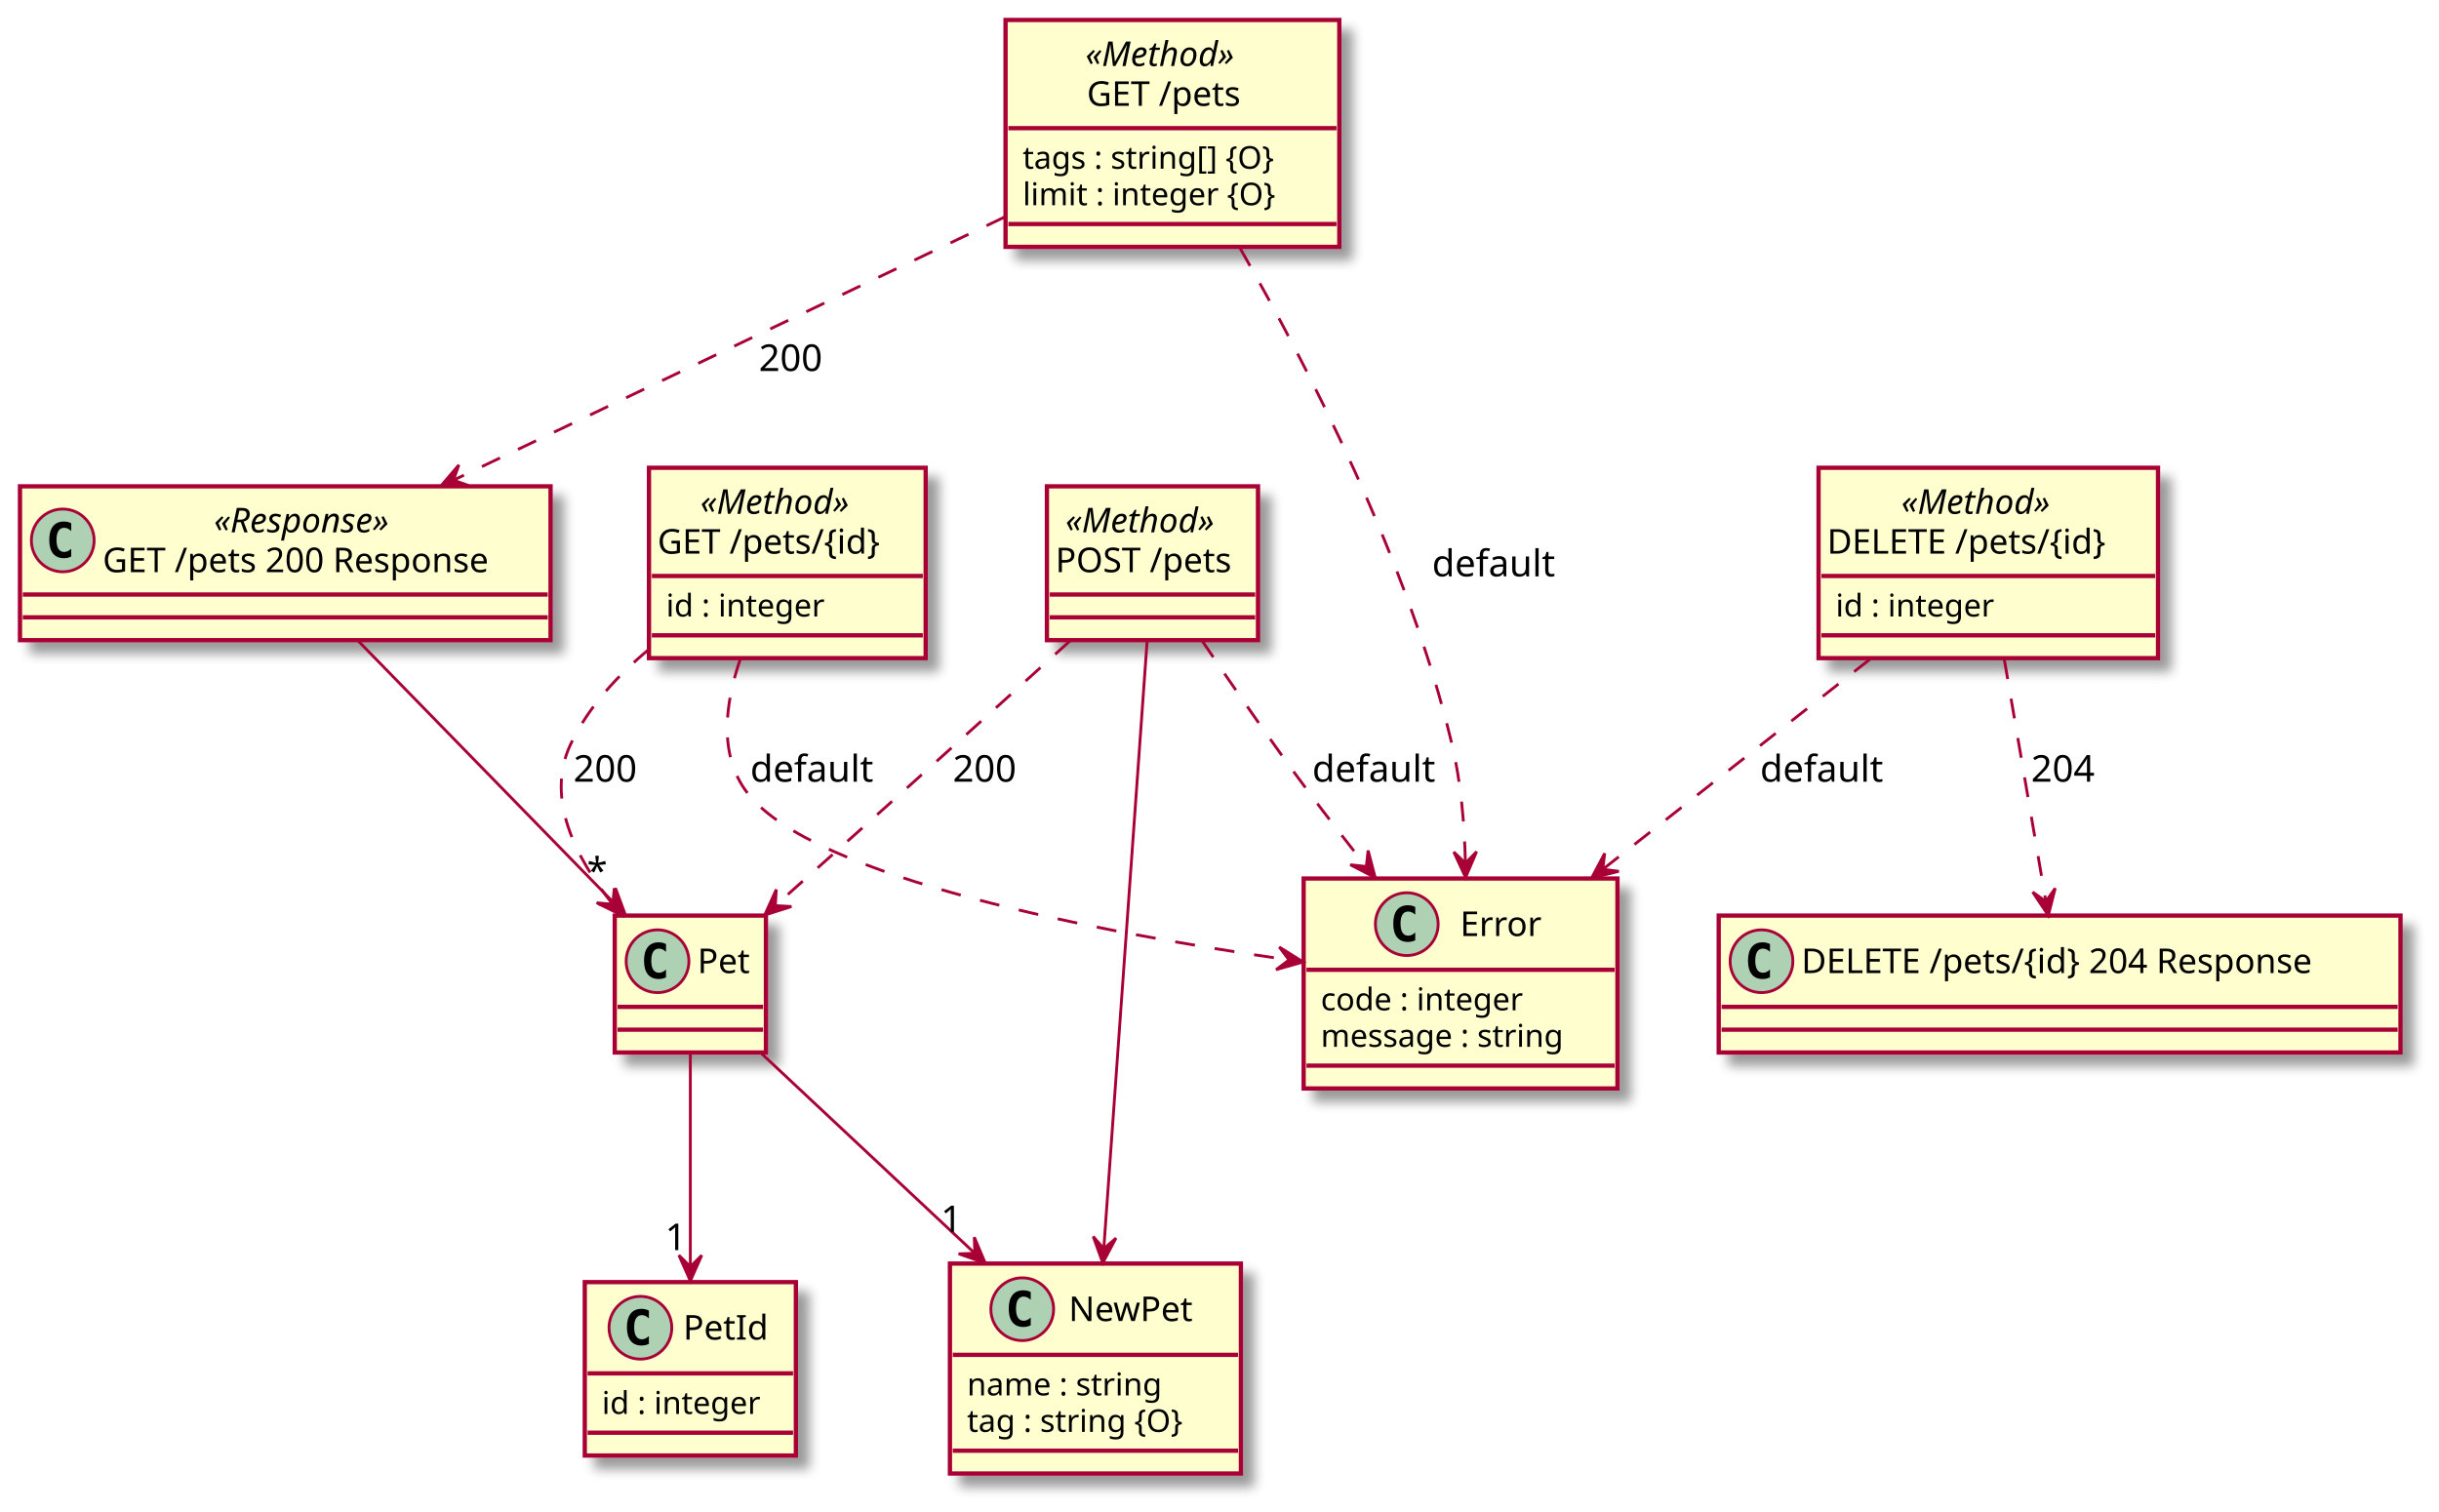
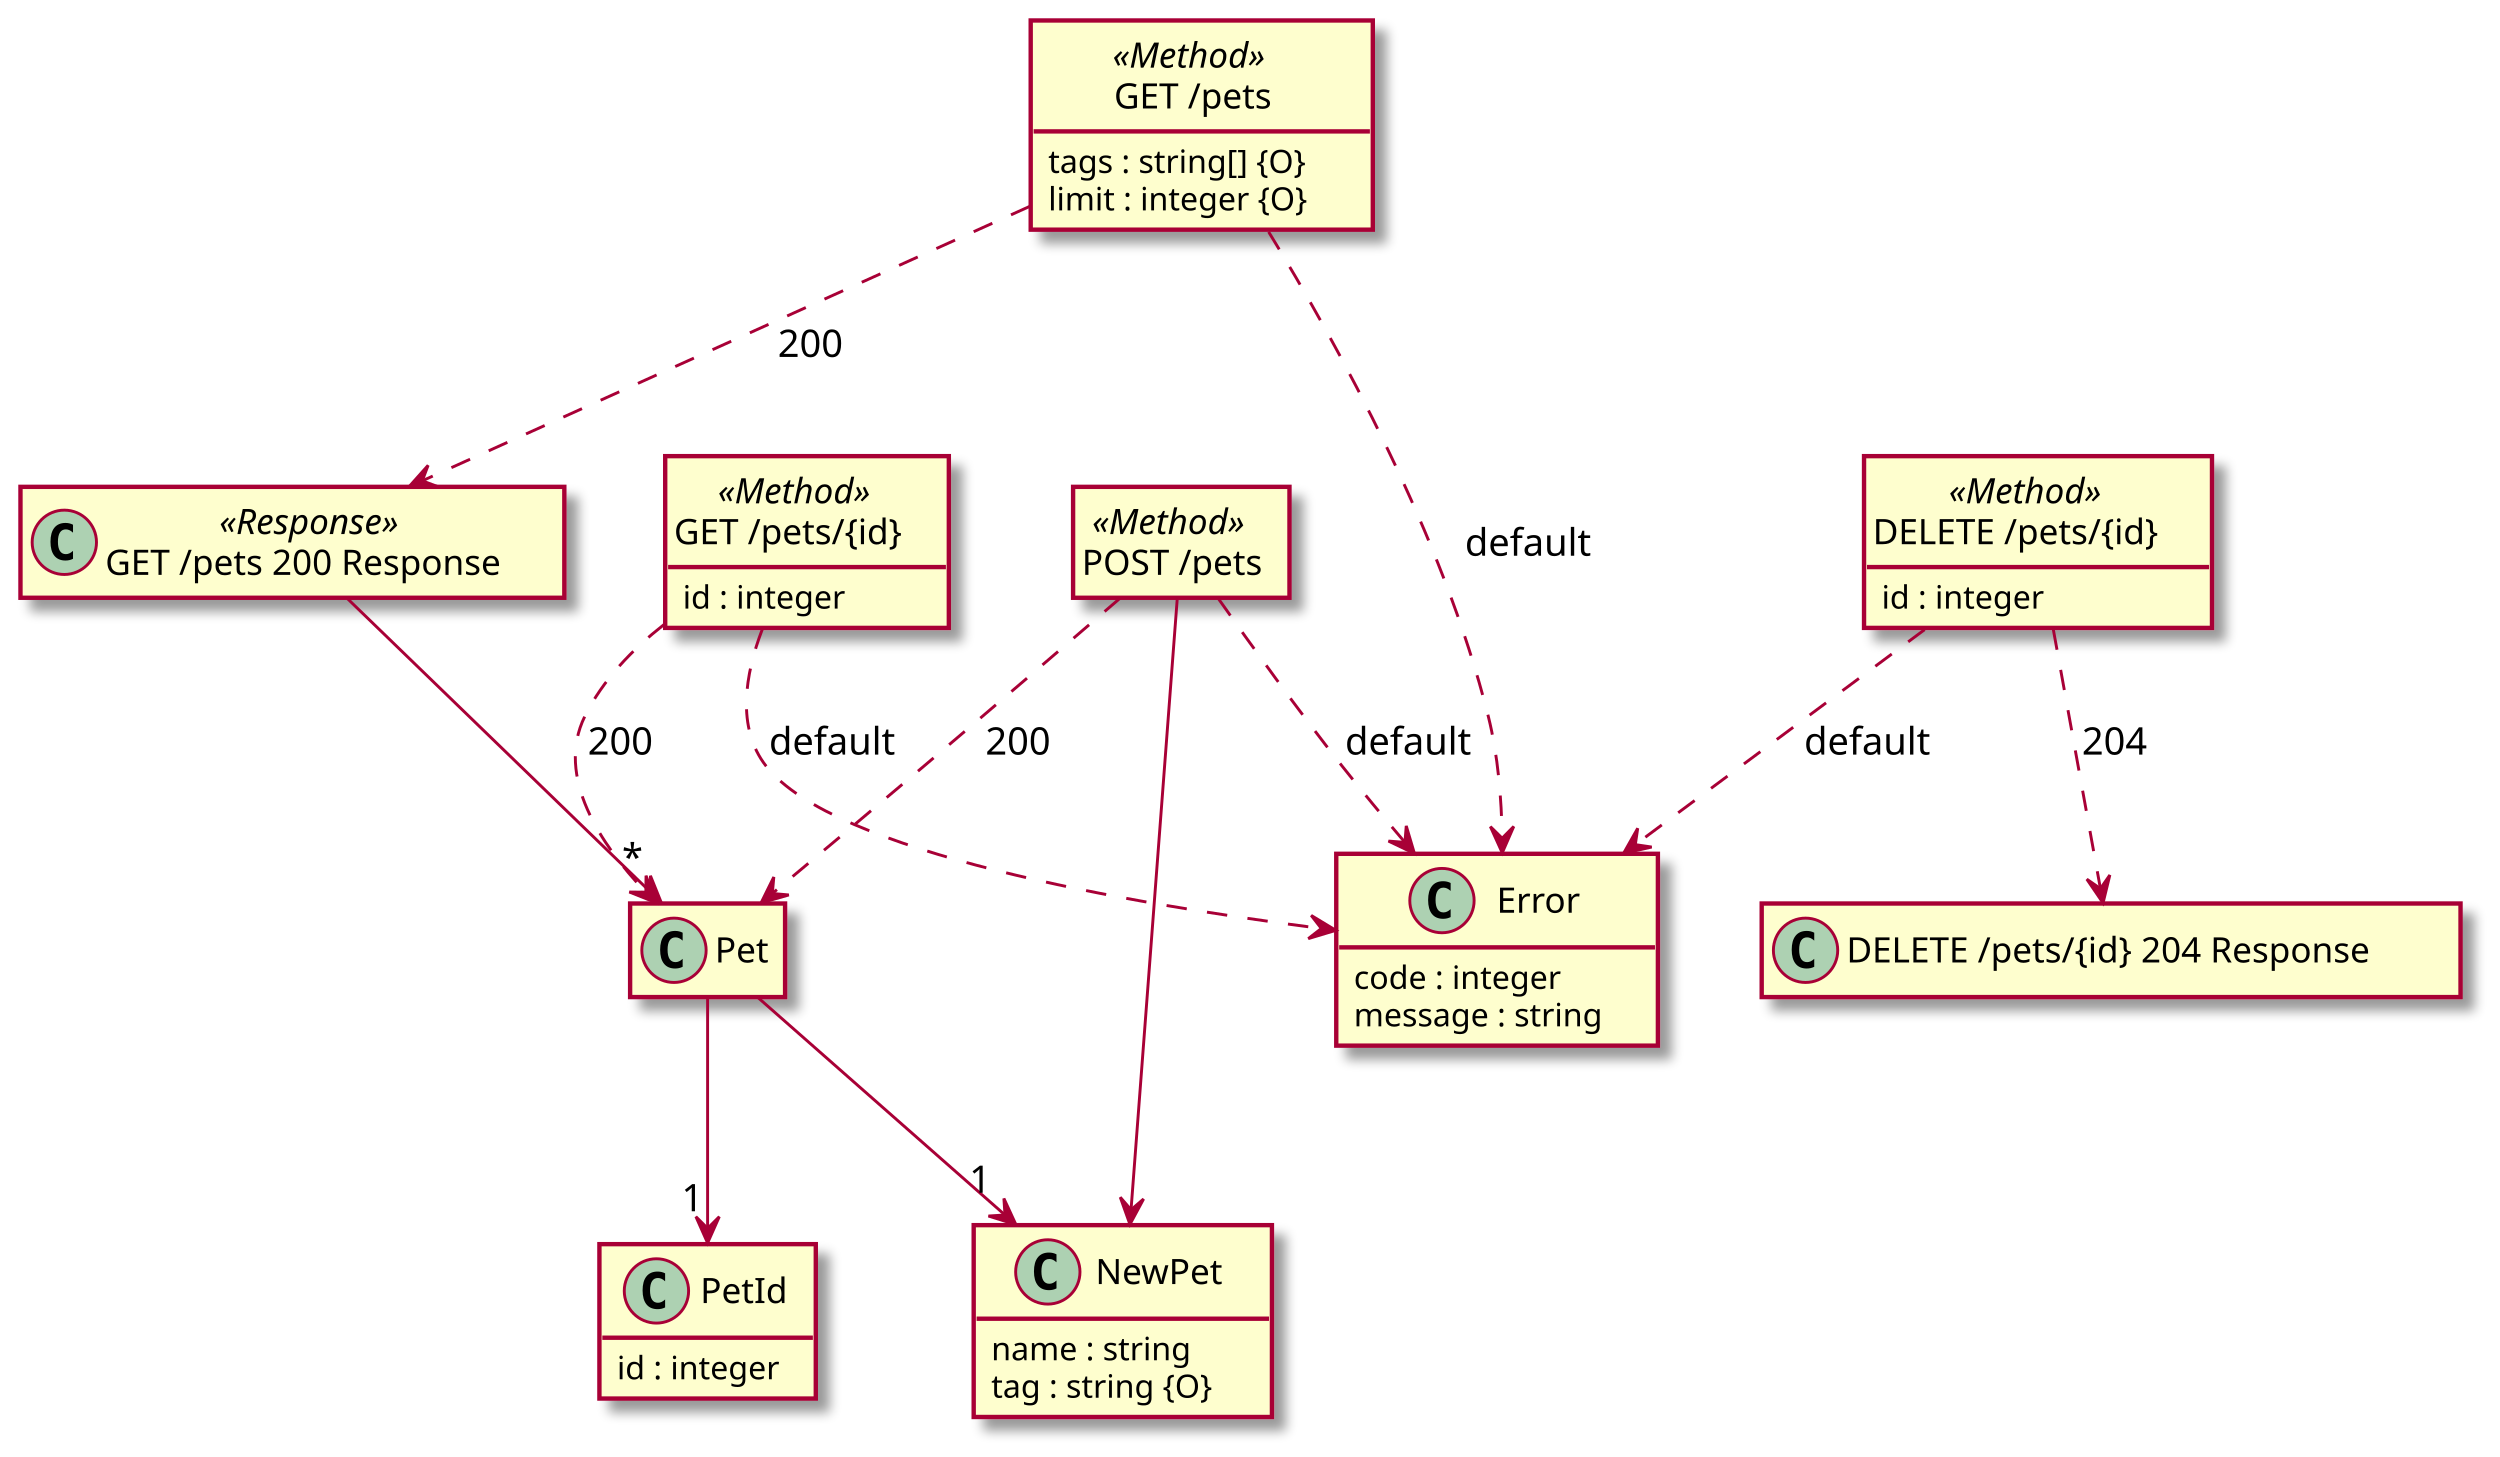
- <svg xmlns="http://www.w3.org/2000/svg" contentScriptType="application/ecmascript" contentStyleType="text/css" height="530px" preserveAspectRatio="none" style="width:855px;height:530px;" version="1.1" viewBox="0 0 855 530" width="855px" zoomAndPan="magnify">
+ <svg xmlns="http://www.w3.org/2000/svg" contentScriptType="application/ecmascript" contentStyleType="text/css" height="498px" preserveAspectRatio="none" style="width:855px;height:498px;" version="1.1" viewBox="0 0 855 498" width="855px" zoomAndPan="magnify">
  <defs>
-     <filter height="300%" id="fxk8qddgx5gwk" width="300%" x="-1" y="-1">
+     <filter height="300%" id="f48s5w98cav3v" width="300%" x="-1" y="-1">
      <feGaussianBlur result="blurOut" stdDeviation="2.0" />
      <feColorMatrix in="blurOut" result="blurOut2" type="matrix" values="0 0 0 0 0 0 0 0 0 0 0 0 0 0 0 0 0 0 .4 0" />
      <feOffset dx="4.0" dy="4.0" in="blurOut2" result="blurOut3" />
      <feBlend in="SourceGraphic" in2="blurOut3" mode="normal" />
    </filter>
  </defs>
  <g>
-     <rect codeLine="3" fill="#FEFECE" filter="url(#fxk8qddgx5gwk)" height="48" id="Pet" style="stroke:#A80036;stroke-width:1.5;" width="53" x="215.5" y="321" />
-     <ellipse cx="230.5" cy="337" fill="#ADD1B2" rx="11" ry="11" style="stroke:#A80036;stroke-width:1.0;" />
-     <path d="M233.469,342.641 Q232.891,342.938 232.25,343.086 Q231.609,343.234 230.906,343.234 Q228.406,343.234 227.086,341.586 Q225.766,339.938 225.766,336.812 Q225.766,333.688 227.086,332.031 Q228.406,330.375 230.906,330.375 Q231.609,330.375 232.258,330.531 Q232.906,330.688 233.469,330.984 L233.469,333.703 Q232.844,333.125 232.25,332.852 Q231.656,332.578 231.031,332.578 Q229.688,332.578 229,333.648 Q228.312,334.719 228.312,336.812 Q228.312,338.906 229,339.977 Q229.688,341.047 231.031,341.047 Q231.656,341.047 232.25,340.773 Q232.844,340.5 233.469,339.922 L233.469,342.641 Z " fill="#000000" />
-     <text fill="#000000" font-family="sans-serif" font-size="12" lengthAdjust="spacing" textLength="21" x="244.5" y="341.154">Pet</text>
-     <line style="stroke:#A80036;stroke-width:1.5;" x1="216.5" x2="267.5" y1="353" y2="353" />
-     <line style="stroke:#A80036;stroke-width:1.5;" x1="216.5" x2="267.5" y1="361" y2="361" />
-     <rect codeLine="14" fill="#FEFECE" filter="url(#fxk8qddgx5gwk)" height="73.609" id="NewPet" style="stroke:#A80036;stroke-width:1.5;" width="102" x="333" y="443" />
-     <ellipse cx="358.35" cy="459" fill="#ADD1B2" rx="11" ry="11" style="stroke:#A80036;stroke-width:1.0;" />
-     <path d="M361.319,464.641 Q360.741,464.938 360.1,465.086 Q359.459,465.234 358.756,465.234 Q356.256,465.234 354.936,463.586 Q353.616,461.938 353.616,458.812 Q353.616,455.688 354.936,454.031 Q356.256,452.375 358.756,452.375 Q359.459,452.375 360.108,452.531 Q360.756,452.688 361.319,452.984 L361.319,455.703 Q360.694,455.125 360.1,454.852 Q359.506,454.578 358.881,454.578 Q357.538,454.578 356.85,455.648 Q356.163,456.719 356.163,458.812 Q356.163,460.906 356.85,461.977 Q357.538,463.047 358.881,463.047 Q359.506,463.047 360.1,462.773 Q360.694,462.5 361.319,461.922 L361.319,464.641 Z " fill="#000000" />
-     <text fill="#000000" font-family="sans-serif" font-size="12" lengthAdjust="spacing" textLength="47" x="374.65" y="463.154">NewPet</text>
-     <line style="stroke:#A80036;stroke-width:1.5;" x1="334" x2="434" y1="475" y2="475" />
-     <text fill="#000000" font-family="sans-serif" font-size="11" lengthAdjust="spacing" textLength="77" x="339" y="489.21">name : string</text>
-     <text fill="#000000" font-family="sans-serif" font-size="11" lengthAdjust="spacing" textLength="90" x="339" y="502.015">tag : string {O}</text>
-     <line style="stroke:#A80036;stroke-width:1.5;" x1="334" x2="434" y1="508.609" y2="508.609" />
-     <rect codeLine="10" fill="#FEFECE" filter="url(#fxk8qddgx5gwk)" height="60.805" id="PetId" style="stroke:#A80036;stroke-width:1.5;" width="74" x="205" y="449.5" />
-     <ellipse cx="224.5" cy="465.5" fill="#ADD1B2" rx="11" ry="11" style="stroke:#A80036;stroke-width:1.0;" />
-     <path d="M227.469,471.141 Q226.891,471.438 226.25,471.586 Q225.609,471.734 224.906,471.734 Q222.406,471.734 221.086,470.086 Q219.766,468.438 219.766,465.312 Q219.766,462.188 221.086,460.531 Q222.406,458.875 224.906,458.875 Q225.609,458.875 226.258,459.031 Q226.906,459.188 227.469,459.484 L227.469,462.203 Q226.844,461.625 226.25,461.352 Q225.656,461.078 225.031,461.078 Q223.688,461.078 223,462.148 Q222.312,463.219 222.312,465.312 Q222.312,467.406 223,468.477 Q223.688,469.547 225.031,469.547 Q225.656,469.547 226.25,469.273 Q226.844,469 227.469,468.422 L227.469,471.141 Z " fill="#000000" />
-     <text fill="#000000" font-family="sans-serif" font-size="12" lengthAdjust="spacing" textLength="32" x="239.5" y="469.654">PetId</text>
-     <line style="stroke:#A80036;stroke-width:1.5;" x1="206" x2="278" y1="481.5" y2="481.5" />
-     <text fill="#000000" font-family="sans-serif" font-size="11" lengthAdjust="spacing" textLength="62" x="211" y="495.71">id : integer</text>
-     <line style="stroke:#A80036;stroke-width:1.5;" x1="206" x2="278" y1="502.305" y2="502.305" />
-     <rect codeLine="19" fill="#FEFECE" filter="url(#fxk8qddgx5gwk)" height="73.609" id="Error" style="stroke:#A80036;stroke-width:1.5;" width="110" x="457" y="308" />
-     <ellipse cx="493.15" cy="324" fill="#ADD1B2" rx="11" ry="11" style="stroke:#A80036;stroke-width:1.0;" />
-     <path d="M496.119,329.641 Q495.541,329.938 494.9,330.086 Q494.259,330.234 493.556,330.234 Q491.056,330.234 489.736,328.586 Q488.416,326.938 488.416,323.812 Q488.416,320.688 489.736,319.031 Q491.056,317.375 493.556,317.375 Q494.259,317.375 494.908,317.531 Q495.556,317.688 496.119,317.984 L496.119,320.703 Q495.494,320.125 494.9,319.852 Q494.306,319.578 493.681,319.578 Q492.337,319.578 491.65,320.648 Q490.962,321.719 490.962,323.812 Q490.962,325.906 491.65,326.977 Q492.337,328.047 493.681,328.047 Q494.306,328.047 494.9,327.773 Q495.494,327.5 496.119,326.922 L496.119,329.641 Z " fill="#000000" />
-     <text fill="#000000" font-family="sans-serif" font-size="12" lengthAdjust="spacing" textLength="31" x="511.85" y="328.154">Error</text>
-     <line style="stroke:#A80036;stroke-width:1.5;" x1="458" x2="566" y1="340" y2="340" />
-     <text fill="#000000" font-family="sans-serif" font-size="11" lengthAdjust="spacing" textLength="79" x="463" y="354.21">code : integer</text>
-     <text fill="#000000" font-family="sans-serif" font-size="11" lengthAdjust="spacing" textLength="98" x="463" y="367.015">message : string</text>
-     <line style="stroke:#A80036;stroke-width:1.5;" x1="458" x2="566" y1="373.609" y2="373.609" />
-     <rect codeLine="25" fill="#FEFECE" filter="url(#fxk8qddgx5gwk)" height="79.547" id="GET /pets" style="stroke:#A80036;stroke-width:1.5;" width="117" x="352.5" y="7" />
+     <rect codeLine="6" fill="#FEFECE" filter="url(#f48s5w98cav3v)" height="32" id="Pet" style="stroke:#A80036;stroke-width:1.5;" width="53" x="215.5" y="309" />
+     <ellipse cx="230.5" cy="325" fill="#ADD1B2" rx="11" ry="11" style="stroke:#A80036;stroke-width:1.0;" />
+     <path d="M233.469,330.641 Q232.891,330.938 232.25,331.086 Q231.609,331.234 230.906,331.234 Q228.406,331.234 227.086,329.586 Q225.766,327.938 225.766,324.812 Q225.766,321.688 227.086,320.031 Q228.406,318.375 230.906,318.375 Q231.609,318.375 232.258,318.531 Q232.906,318.688 233.469,318.984 L233.469,321.703 Q232.844,321.125 232.25,320.852 Q231.656,320.578 231.031,320.578 Q229.688,320.578 229,321.648 Q228.312,322.719 228.312,324.812 Q228.312,326.906 229,327.977 Q229.688,329.047 231.031,329.047 Q231.656,329.047 232.25,328.773 Q232.844,328.5 233.469,327.922 L233.469,330.641 Z " fill="#000000" />
+     <text fill="#000000" font-family="sans-serif" font-size="12" lengthAdjust="spacing" textLength="21" x="244.5" y="329.154">Pet</text>
+     <rect codeLine="17" fill="#FEFECE" filter="url(#f48s5w98cav3v)" height="65.609" id="NewPet" style="stroke:#A80036;stroke-width:1.5;" width="102" x="333" y="419" />
+     <ellipse cx="358.35" cy="435" fill="#ADD1B2" rx="11" ry="11" style="stroke:#A80036;stroke-width:1.0;" />
+     <path d="M361.319,440.641 Q360.741,440.938 360.1,441.086 Q359.459,441.234 358.756,441.234 Q356.256,441.234 354.936,439.586 Q353.616,437.938 353.616,434.812 Q353.616,431.688 354.936,430.031 Q356.256,428.375 358.756,428.375 Q359.459,428.375 360.108,428.531 Q360.756,428.688 361.319,428.984 L361.319,431.703 Q360.694,431.125 360.1,430.852 Q359.506,430.578 358.881,430.578 Q357.538,430.578 356.85,431.648 Q356.163,432.719 356.163,434.812 Q356.163,436.906 356.85,437.977 Q357.538,439.047 358.881,439.047 Q359.506,439.047 360.1,438.773 Q360.694,438.5 361.319,437.922 L361.319,440.641 Z " fill="#000000" />
+     <text fill="#000000" font-family="sans-serif" font-size="12" lengthAdjust="spacing" textLength="47" x="374.65" y="439.154">NewPet</text>
+     <line style="stroke:#A80036;stroke-width:1.5;" x1="334" x2="434" y1="451" y2="451" />
+     <text fill="#000000" font-family="sans-serif" font-size="11" lengthAdjust="spacing" textLength="77" x="339" y="465.21">name : string</text>
+     <text fill="#000000" font-family="sans-serif" font-size="11" lengthAdjust="spacing" textLength="90" x="339" y="478.015">tag : string {O}</text>
+     <rect codeLine="13" fill="#FEFECE" filter="url(#f48s5w98cav3v)" height="52.805" id="PetId" style="stroke:#A80036;stroke-width:1.5;" width="74" x="205" y="425.5" />
+     <ellipse cx="224.5" cy="441.5" fill="#ADD1B2" rx="11" ry="11" style="stroke:#A80036;stroke-width:1.0;" />
+     <path d="M227.469,447.141 Q226.891,447.438 226.25,447.586 Q225.609,447.734 224.906,447.734 Q222.406,447.734 221.086,446.086 Q219.766,444.438 219.766,441.312 Q219.766,438.188 221.086,436.531 Q222.406,434.875 224.906,434.875 Q225.609,434.875 226.258,435.031 Q226.906,435.188 227.469,435.484 L227.469,438.203 Q226.844,437.625 226.25,437.352 Q225.656,437.078 225.031,437.078 Q223.688,437.078 223,438.148 Q222.312,439.219 222.312,441.312 Q222.312,443.406 223,444.477 Q223.688,445.547 225.031,445.547 Q225.656,445.547 226.25,445.273 Q226.844,445 227.469,444.422 L227.469,447.141 Z " fill="#000000" />
+     <text fill="#000000" font-family="sans-serif" font-size="12" lengthAdjust="spacing" textLength="32" x="239.5" y="445.654">PetId</text>
+     <line style="stroke:#A80036;stroke-width:1.5;" x1="206" x2="278" y1="457.5" y2="457.5" />
+     <text fill="#000000" font-family="sans-serif" font-size="11" lengthAdjust="spacing" textLength="62" x="211" y="471.71">id : integer</text>
+     <rect codeLine="22" fill="#FEFECE" filter="url(#f48s5w98cav3v)" height="65.609" id="Error" style="stroke:#A80036;stroke-width:1.5;" width="110" x="457" y="292" />
+     <ellipse cx="493.15" cy="308" fill="#ADD1B2" rx="11" ry="11" style="stroke:#A80036;stroke-width:1.0;" />
+     <path d="M496.119,313.641 Q495.541,313.938 494.9,314.086 Q494.259,314.234 493.556,314.234 Q491.056,314.234 489.736,312.586 Q488.416,310.938 488.416,307.812 Q488.416,304.688 489.736,303.031 Q491.056,301.375 493.556,301.375 Q494.259,301.375 494.908,301.531 Q495.556,301.688 496.119,301.984 L496.119,304.703 Q495.494,304.125 494.9,303.852 Q494.306,303.578 493.681,303.578 Q492.337,303.578 491.65,304.648 Q490.962,305.719 490.962,307.812 Q490.962,309.906 491.65,310.977 Q492.337,312.047 493.681,312.047 Q494.306,312.047 494.9,311.773 Q495.494,311.5 496.119,310.922 L496.119,313.641 Z " fill="#000000" />
+     <text fill="#000000" font-family="sans-serif" font-size="12" lengthAdjust="spacing" textLength="31" x="511.85" y="312.154">Error</text>
+     <line style="stroke:#A80036;stroke-width:1.5;" x1="458" x2="566" y1="324" y2="324" />
+     <text fill="#000000" font-family="sans-serif" font-size="11" lengthAdjust="spacing" textLength="79" x="463" y="338.21">code : integer</text>
+     <text fill="#000000" font-family="sans-serif" font-size="11" lengthAdjust="spacing" textLength="98" x="463" y="351.015">message : string</text>
+     <rect codeLine="27" fill="#FEFECE" filter="url(#f48s5w98cav3v)" height="71.547" id="GET /pets" style="stroke:#A80036;stroke-width:1.5;" width="117" x="352.5" y="7" />
    <text fill="#000000" font-family="sans-serif" font-size="12" font-style="italic" lengthAdjust="spacing" textLength="61" x="380.5" y="23.139">«Method»</text>
    <text fill="#000000" font-family="sans-serif" font-size="12" lengthAdjust="spacing" textLength="60" x="381" y="37.107">GET /pets</text>
    <line style="stroke:#A80036;stroke-width:1.5;" x1="353.5" x2="468.5" y1="44.938" y2="44.938" />
    <text fill="#000000" font-family="sans-serif" font-size="11" lengthAdjust="spacing" textLength="105" x="358.5" y="59.148">tags : string[] {O}</text>
    <text fill="#000000" font-family="sans-serif" font-size="11" lengthAdjust="spacing" textLength="103" x="358.5" y="71.953">limit : integer {O}</text>
-     <line style="stroke:#A80036;stroke-width:1.5;" x1="353.5" x2="468.5" y1="78.547" y2="78.547" />
-     <rect codeLine="30" fill="#FEFECE" filter="url(#fxk8qddgx5gwk)" height="53.938" id="GET /pets 200 Response" style="stroke:#A80036;stroke-width:1.5;" width="186" x="7" y="170.5" />
-     <ellipse cx="22" cy="189.469" fill="#ADD1B2" rx="11" ry="11" style="stroke:#A80036;stroke-width:1.0;" />
-     <path d="M24.969,195.109 Q24.391,195.406 23.75,195.555 Q23.109,195.703 22.406,195.703 Q19.906,195.703 18.586,194.055 Q17.266,192.406 17.266,189.281 Q17.266,186.156 18.586,184.5 Q19.906,182.844 22.406,182.844 Q23.109,182.844 23.758,183 Q24.406,183.156 24.969,183.453 L24.969,186.172 Q24.344,185.594 23.75,185.32 Q23.156,185.047 22.531,185.047 Q21.188,185.047 20.5,186.117 Q19.812,187.188 19.812,189.281 Q19.812,191.375 20.5,192.445 Q21.188,193.516 22.531,193.516 Q23.156,193.516 23.75,193.242 Q24.344,192.969 24.969,192.391 L24.969,195.109 Z " fill="#000000" />
-     <text fill="#000000" font-family="sans-serif" font-size="12" font-style="italic" lengthAdjust="spacing" textLength="76" x="75" y="186.639">«Response»</text>
-     <text fill="#000000" font-family="sans-serif" font-size="12" lengthAdjust="spacing" textLength="154" x="36" y="200.607">GET /pets 200 Response</text>
-     <line style="stroke:#A80036;stroke-width:1.5;" x1="8" x2="192" y1="208.438" y2="208.438" />
-     <line style="stroke:#A80036;stroke-width:1.5;" x1="8" x2="192" y1="216.438" y2="216.438" />
-     <rect codeLine="39" fill="#FEFECE" filter="url(#fxk8qddgx5gwk)" height="53.938" id="POST /pets" style="stroke:#A80036;stroke-width:1.5;" width="74" x="367" y="170.5" />
-     <text fill="#000000" font-family="sans-serif" font-size="12" font-style="italic" lengthAdjust="spacing" textLength="61" x="373.5" y="186.639">«Method»</text>
-     <text fill="#000000" font-family="sans-serif" font-size="12" lengthAdjust="spacing" textLength="68" x="370" y="200.607">POST /pets</text>
-     <line style="stroke:#A80036;stroke-width:1.5;" x1="368" x2="440" y1="208.438" y2="208.438" />
-     <line style="stroke:#A80036;stroke-width:1.5;" x1="368" x2="440" y1="216.438" y2="216.438" />
-     <rect codeLine="48" fill="#FEFECE" filter="url(#fxk8qddgx5gwk)" height="66.742" id="GET /pets/{id}" style="stroke:#A80036;stroke-width:1.5;" width="97" x="227.5" y="164" />
-     <text fill="#000000" font-family="sans-serif" font-size="12" font-style="italic" lengthAdjust="spacing" textLength="61" x="245.5" y="180.139">«Method»</text>
-     <text fill="#000000" font-family="sans-serif" font-size="12" lengthAdjust="spacing" textLength="91" x="230.5" y="194.107">GET /pets/{id}</text>
-     <line style="stroke:#A80036;stroke-width:1.5;" x1="228.5" x2="323.5" y1="201.938" y2="201.938" />
-     <text fill="#000000" font-family="sans-serif" font-size="11" lengthAdjust="spacing" textLength="62" x="233.5" y="216.148">id : integer</text>
-     <line style="stroke:#A80036;stroke-width:1.5;" x1="228.5" x2="323.5" y1="222.742" y2="222.742" />
-     <rect codeLine="56" fill="#FEFECE" filter="url(#fxk8qddgx5gwk)" height="66.742" id="DELETE /pets/{id}" style="stroke:#A80036;stroke-width:1.5;" width="119" x="637.5" y="164" />
-     <text fill="#000000" font-family="sans-serif" font-size="12" font-style="italic" lengthAdjust="spacing" textLength="61" x="666.5" y="180.139">«Method»</text>
-     <text fill="#000000" font-family="sans-serif" font-size="12" lengthAdjust="spacing" textLength="113" x="640.5" y="194.107">DELETE /pets/{id}</text>
-     <line style="stroke:#A80036;stroke-width:1.5;" x1="638.5" x2="755.5" y1="201.938" y2="201.938" />
-     <text fill="#000000" font-family="sans-serif" font-size="11" lengthAdjust="spacing" textLength="62" x="643.5" y="216.148">id : integer</text>
-     <line style="stroke:#A80036;stroke-width:1.5;" x1="638.5" x2="755.5" y1="222.742" y2="222.742" />
-     <rect codeLine="59" fill="#FEFECE" filter="url(#fxk8qddgx5gwk)" height="48" id="DELETE /pets/{id} 204 Response" style="stroke:#A80036;stroke-width:1.5;" width="239" x="602.5" y="321" />
-     <ellipse cx="617.5" cy="337" fill="#ADD1B2" rx="11" ry="11" style="stroke:#A80036;stroke-width:1.0;" />
-     <path d="M620.469,342.641 Q619.891,342.938 619.25,343.086 Q618.609,343.234 617.906,343.234 Q615.406,343.234 614.086,341.586 Q612.766,339.938 612.766,336.812 Q612.766,333.688 614.086,332.031 Q615.406,330.375 617.906,330.375 Q618.609,330.375 619.258,330.531 Q619.906,330.688 620.469,330.984 L620.469,333.703 Q619.844,333.125 619.25,332.852 Q618.656,332.578 618.031,332.578 Q616.688,332.578 616,333.648 Q615.312,334.719 615.312,336.812 Q615.312,338.906 616,339.977 Q616.688,341.047 618.031,341.047 Q618.656,341.047 619.25,340.773 Q619.844,340.5 620.469,339.922 L620.469,342.641 Z " fill="#000000" />
-     <text fill="#000000" font-family="sans-serif" font-size="12" lengthAdjust="spacing" textLength="207" x="631.5" y="341.154">DELETE /pets/{id} 204 Response</text>
-     <line style="stroke:#A80036;stroke-width:1.5;" x1="603.5" x2="840.5" y1="353" y2="353" />
-     <line style="stroke:#A80036;stroke-width:1.5;" x1="603.5" x2="840.5" y1="361" y2="361" />
-     <path codeLine="6" d="M266.735,369.167 C287.326,388.453 317.113,416.352 341.512,439.205 " fill="none" id="Pet-to-NewPet" style="stroke:#A80036;stroke-width:1.0;" />
-     <polygon fill="#A80036" points="345.38,442.827,341.546,433.755,341.731,439.409,336.077,439.594,345.38,442.827" style="stroke:#A80036;stroke-width:1.0;" />
-     <text fill="#000000" font-family="sans-serif" font-size="13" lengthAdjust="spacing" textLength="8" x="329.788" y="431.984">1</text>
-     <path codeLine="8" d="M242,369.167 C242,389.786 242,420.25 242,443.867 " fill="none" id="Pet-to-PetId" style="stroke:#A80036;stroke-width:1.0;" />
-     <polygon fill="#A80036" points="242,449.1,246,440.1,242,444.1,238,440.1,242,449.1" style="stroke:#A80036;stroke-width:1.0;" />
-     <text fill="#000000" font-family="sans-serif" font-size="13" lengthAdjust="spacing" textLength="8" x="233.175" y="438.281">1</text>
-     <path codeLine="33" d="M125.387,224.512 C150.782,250.534 189.679,290.39 215.471,316.817 " fill="none" id="GET /pets 200 Response-to-Pet" style="stroke:#A80036;stroke-width:1.0;" />
-     <polygon fill="#A80036" points="219.178,320.615,215.756,311.38,215.686,317.036,210.03,316.966,219.178,320.615" style="stroke:#A80036;stroke-width:1.0;" />
-     <text fill="#000000" font-family="sans-serif" font-size="13" lengthAdjust="spacing" textLength="7" x="205.762" y="309.926">*</text>
-     <path codeLine="35" d="M352.138,76.106 C296.813,102.523 214.45,141.851 159.061,168.299 " fill="none" id="GET /pets-to-GET /pets 200 Response" style="stroke:#A80036;stroke-width:1.0;stroke-dasharray:7.0,7.0;" />
-     <polygon fill="#A80036" points="154.455,170.498,164.3,170.229,158.967,168.344,160.853,163.01,154.455,170.498" style="stroke:#A80036;stroke-width:1.0;" />
-     <text fill="#000000" font-family="sans-serif" font-size="13" lengthAdjust="spacing" textLength="24" x="266" y="130.067">200</text>
-     <path codeLine="37" d="M434.76,87.117 C458.542,128.593 493.731,196.849 509,261 C512.154,274.25 513.389,289.023 513.691,302.39 " fill="none" id="GET /pets-to-Error" style="stroke:#A80036;stroke-width:1.0;stroke-dasharray:7.0,7.0;" />
-     <polygon fill="#A80036" points="513.765,307.632,517.639,298.577,513.695,302.632,509.639,298.689,513.765,307.632" style="stroke:#A80036;stroke-width:1.0;" />
-     <text fill="#000000" font-family="sans-serif" font-size="13" lengthAdjust="spacing" textLength="44" x="502" y="202.067">default</text>
-     <path codeLine="42" d="M375.109,224.685 C357.956,240.21 335.765,260.258 316,278 C301.48,291.034 285.311,305.464 271.8,317.499 " fill="none" id="POST /pets-to-Pet" style="stroke:#A80036;stroke-width:1.0;stroke-dasharray:7.0,7.0;" />
-     <polygon fill="#A80036" points="268.064,320.827,277.445,317.827,271.797,317.501,272.123,311.853,268.064,320.827" style="stroke:#A80036;stroke-width:1.0;" />
-     <text fill="#000000" font-family="sans-serif" font-size="13" lengthAdjust="spacing" textLength="24" x="334" y="274.067">200</text>
-     <path codeLine="44" d="M421.375,224.609 C431.975,240.284 445.955,260.512 459,278 C465.267,286.402 472.157,295.246 478.835,303.633 " fill="none" id="POST /pets-to-Error" style="stroke:#A80036;stroke-width:1.0;stroke-dasharray:7.0,7.0;" />
-     <polygon fill="#A80036" points="482.093,307.709,479.599,298.181,478.971,303.803,473.349,303.176,482.093,307.709" style="stroke:#A80036;stroke-width:1.0;" />
-     <text fill="#000000" font-family="sans-serif" font-size="13" lengthAdjust="spacing" textLength="44" x="460" y="274.067">default</text>
-     <path codeLine="46" d="M402.136,224.637 C398.654,273.484 391.132,378.967 386.952,437.591 " fill="none" id="POST /pets-to-NewPet" style="stroke:#A80036;stroke-width:1.0;" />
-     <polygon fill="#A80036" points="386.583,442.768,391.213,434.076,386.939,437.781,383.233,433.507,386.583,442.768" style="stroke:#A80036;stroke-width:1.0;" />
-     <path codeLine="52" d="M227.478,227.657 C216.418,236.836 206.129,248.025 200,261 C191.098,279.846 201.847,300.786 214.695,316.918 " fill="none" id="GET /pets/{id}-to-Pet" style="stroke:#A80036;stroke-width:1.0;stroke-dasharray:7.0,7.0;" />
-     <polygon fill="#A80036" points="217.996,320.911,215.347,311.425,214.811,317.056,209.18,316.52,217.996,320.911" style="stroke:#A80036;stroke-width:1.0;" />
-     <text fill="#000000" font-family="sans-serif" font-size="13" lengthAdjust="spacing" textLength="24" x="201" y="274.067">200</text>
-     <path codeLine="54" d="M259.519,231.084 C254.133,246.681 251.823,264.788 262,278 C284.993,307.851 385.338,326.933 451.697,336.534 " fill="none" id="GET /pets/{id}-to-Error" style="stroke:#A80036;stroke-width:1.0;stroke-dasharray:7.0,7.0;" />
-     <polygon fill="#A80036" points="456.812,337.265,448.468,332.032,451.862,336.558,447.337,339.952,456.812,337.265" style="stroke:#A80036;stroke-width:1.0;" />
-     <text fill="#000000" font-family="sans-serif" font-size="13" lengthAdjust="spacing" textLength="44" x="263" y="274.067">default</text>
-     <path codeLine="61" d="M702.61,231.153 C706.992,256.653 713.016,291.712 717.181,315.955 " fill="none" id="DELETE /pets/{id}-to-DELETE /pets/{id} 204 Response" style="stroke:#A80036;stroke-width:1.0;stroke-dasharray:7.0,7.0;" />
-     <polygon fill="#A80036" points="718.041,320.956,720.459,311.409,717.194,316.028,712.574,312.764,718.041,320.956" style="stroke:#A80036;stroke-width:1.0;" />
-     <text fill="#000000" font-family="sans-serif" font-size="13" lengthAdjust="spacing" textLength="24" x="712" y="274.067">204</text>
-     <path codeLine="63" d="M655.482,231.153 C627.864,252.874 591.428,281.531 562.184,304.531 " fill="none" id="DELETE /pets/{id}-to-Error" style="stroke:#A80036;stroke-width:1.0;stroke-dasharray:7.0,7.0;" />
-     <polygon fill="#A80036" points="557.923,307.882,567.47,305.464,561.854,304.792,562.526,299.175,557.923,307.882" style="stroke:#A80036;stroke-width:1.0;" />
-     <text fill="#000000" font-family="sans-serif" font-size="13" lengthAdjust="spacing" textLength="44" x="617" y="274.067">default</text>
+     <rect codeLine="32" fill="#FEFECE" filter="url(#f48s5w98cav3v)" height="37.938" id="GET /pets 200 Response" style="stroke:#A80036;stroke-width:1.5;" width="186" x="7" y="166.5" />
+     <ellipse cx="22" cy="185.469" fill="#ADD1B2" rx="11" ry="11" style="stroke:#A80036;stroke-width:1.0;" />
+     <path d="M24.969,191.109 Q24.391,191.406 23.75,191.555 Q23.109,191.703 22.406,191.703 Q19.906,191.703 18.586,190.055 Q17.266,188.406 17.266,185.281 Q17.266,182.156 18.586,180.5 Q19.906,178.844 22.406,178.844 Q23.109,178.844 23.758,179 Q24.406,179.156 24.969,179.453 L24.969,182.172 Q24.344,181.594 23.75,181.32 Q23.156,181.047 22.531,181.047 Q21.188,181.047 20.5,182.117 Q19.812,183.188 19.812,185.281 Q19.812,187.375 20.5,188.445 Q21.188,189.516 22.531,189.516 Q23.156,189.516 23.75,189.242 Q24.344,188.969 24.969,188.391 L24.969,191.109 Z " fill="#000000" />
+     <text fill="#000000" font-family="sans-serif" font-size="12" font-style="italic" lengthAdjust="spacing" textLength="76" x="75" y="182.639">«Response»</text>
+     <text fill="#000000" font-family="sans-serif" font-size="12" lengthAdjust="spacing" textLength="154" x="36" y="196.607">GET /pets 200 Response</text>
+     <rect codeLine="41" fill="#FEFECE" filter="url(#f48s5w98cav3v)" height="37.938" id="POST /pets" style="stroke:#A80036;stroke-width:1.5;" width="74" x="367" y="166.5" />
+     <text fill="#000000" font-family="sans-serif" font-size="12" font-style="italic" lengthAdjust="spacing" textLength="61" x="373.5" y="182.639">«Method»</text>
+     <text fill="#000000" font-family="sans-serif" font-size="12" lengthAdjust="spacing" textLength="68" x="370" y="196.607">POST /pets</text>
+     <rect codeLine="50" fill="#FEFECE" filter="url(#f48s5w98cav3v)" height="58.742" id="GET /pets/{id}" style="stroke:#A80036;stroke-width:1.5;" width="97" x="227.5" y="156" />
+     <text fill="#000000" font-family="sans-serif" font-size="12" font-style="italic" lengthAdjust="spacing" textLength="61" x="245.5" y="172.139">«Method»</text>
+     <text fill="#000000" font-family="sans-serif" font-size="12" lengthAdjust="spacing" textLength="91" x="230.5" y="186.107">GET /pets/{id}</text>
+     <line style="stroke:#A80036;stroke-width:1.5;" x1="228.5" x2="323.5" y1="193.938" y2="193.938" />
+     <text fill="#000000" font-family="sans-serif" font-size="11" lengthAdjust="spacing" textLength="62" x="233.5" y="208.148">id : integer</text>
+     <rect codeLine="58" fill="#FEFECE" filter="url(#f48s5w98cav3v)" height="58.742" id="DELETE /pets/{id}" style="stroke:#A80036;stroke-width:1.5;" width="119" x="637.5" y="156" />
+     <text fill="#000000" font-family="sans-serif" font-size="12" font-style="italic" lengthAdjust="spacing" textLength="61" x="666.5" y="172.139">«Method»</text>
+     <text fill="#000000" font-family="sans-serif" font-size="12" lengthAdjust="spacing" textLength="113" x="640.5" y="186.107">DELETE /pets/{id}</text>
+     <line style="stroke:#A80036;stroke-width:1.5;" x1="638.5" x2="755.5" y1="193.938" y2="193.938" />
+     <text fill="#000000" font-family="sans-serif" font-size="11" lengthAdjust="spacing" textLength="62" x="643.5" y="208.148">id : integer</text>
+     <rect codeLine="61" fill="#FEFECE" filter="url(#f48s5w98cav3v)" height="32" id="DELETE /pets/{id} 204 Response" style="stroke:#A80036;stroke-width:1.5;" width="239" x="602.5" y="309" />
+     <ellipse cx="617.5" cy="325" fill="#ADD1B2" rx="11" ry="11" style="stroke:#A80036;stroke-width:1.0;" />
+     <path d="M620.469,330.641 Q619.891,330.938 619.25,331.086 Q618.609,331.234 617.906,331.234 Q615.406,331.234 614.086,329.586 Q612.766,327.938 612.766,324.812 Q612.766,321.688 614.086,320.031 Q615.406,318.375 617.906,318.375 Q618.609,318.375 619.258,318.531 Q619.906,318.688 620.469,318.984 L620.469,321.703 Q619.844,321.125 619.25,320.852 Q618.656,320.578 618.031,320.578 Q616.688,320.578 616,321.648 Q615.312,322.719 615.312,324.812 Q615.312,326.906 616,327.977 Q616.688,329.047 618.031,329.047 Q618.656,329.047 619.25,328.773 Q619.844,328.5 620.469,327.922 L620.469,330.641 Z " fill="#000000" />
+     <text fill="#000000" font-family="sans-serif" font-size="12" lengthAdjust="spacing" textLength="207" x="631.5" y="329.154">DELETE /pets/{id} 204 Response</text>
+     <path codeLine="9" d="M259.129,341.078 C279.869,359.336 315.489,390.691 343.39,415.252 " fill="none" id="Pet-to-NewPet" style="stroke:#A80036;stroke-width:1.0;" />
+     <polygon fill="#A80036" points="347.448,418.824,343.334,409.875,343.695,415.521,338.049,415.881,347.448,418.824" style="stroke:#A80036;stroke-width:1.0;" />
+     <text fill="#000000" font-family="sans-serif" font-size="13" lengthAdjust="spacing" textLength="8" x="331.464" y="407.934">1</text>
+     <path codeLine="11" d="M242,341.327 C242,360.804 242,394.891 242,419.908 " fill="none" id="Pet-to-PetId" style="stroke:#A80036;stroke-width:1.0;" />
+     <polygon fill="#A80036" points="242,425.1,246,416.1,242,420.1,238,416.1,242,425.1" style="stroke:#A80036;stroke-width:1.0;" />
+     <text fill="#000000" font-family="sans-serif" font-size="13" lengthAdjust="spacing" textLength="8" x="233.075" y="414.25">1</text>
+     <path codeLine="35" d="M118.857,204.759 C145.75,230.8 194.887,278.38 222.259,304.884 " fill="none" id="GET /pets 200 Response-to-Pet" style="stroke:#A80036;stroke-width:1.0;" />
+     <polygon fill="#A80036" points="226.134,308.637,222.45,299.503,222.542,305.159,216.886,305.25,226.134,308.637" style="stroke:#A80036;stroke-width:1.0;" />
+     <text fill="#000000" font-family="sans-serif" font-size="13" lengthAdjust="spacing" textLength="7" x="212.719" y="297.821">*</text>
+     <path codeLine="37" d="M352.138,70.592 C291.796,97.852 199.29,139.644 144.698,164.307 " fill="none" id="GET /pets-to-GET /pets 200 Response" style="stroke:#A80036;stroke-width:1.0;stroke-dasharray:7.0,7.0;" />
+     <polygon fill="#A80036" points="139.861,166.492,149.71,166.431,144.417,164.433,146.415,159.141,139.861,166.492" style="stroke:#A80036;stroke-width:1.0;" />
+     <text fill="#000000" font-family="sans-serif" font-size="13" lengthAdjust="spacing" textLength="24" x="266" y="122.067">200</text>
+     <path codeLine="39" d="M433.87,79.292 C457.645,118.123 493.507,183.245 509,245 C512.332,258.28 513.522,273.207 513.735,286.48 " fill="none" id="GET /pets-to-Error" style="stroke:#A80036;stroke-width:1.0;stroke-dasharray:7.0,7.0;" />
+     <polygon fill="#A80036" points="513.77,291.67,517.708,282.643,513.736,286.67,509.708,282.698,513.77,291.67" style="stroke:#A80036;stroke-width:1.0;" />
+     <text fill="#000000" font-family="sans-serif" font-size="13" lengthAdjust="spacing" textLength="44" x="501" y="190.067">default</text>
+     <path codeLine="44" d="M383.078,204.57 C365.285,219.908 339.031,242.473 316,262 C298.706,276.663 279.025,293.142 264.309,305.424 " fill="none" id="POST /pets-to-Pet" style="stroke:#A80036;stroke-width:1.0;stroke-dasharray:7.0,7.0;" />
+     <polygon fill="#A80036" points="260.296,308.772,269.769,306.077,264.135,305.569,264.644,299.935,260.296,308.772" style="stroke:#A80036;stroke-width:1.0;" />
+     <text fill="#000000" font-family="sans-serif" font-size="13" lengthAdjust="spacing" textLength="24" x="337" y="258.067">200</text>
+     <path codeLine="46" d="M416.726,204.794 C427.633,220.27 443.924,242.91 459,262 C465.712,270.5 473.145,279.455 480.268,287.835 " fill="none" id="POST /pets-to-Error" style="stroke:#A80036;stroke-width:1.0;stroke-dasharray:7.0,7.0;" />
+     <polygon fill="#A80036" points="483.735,291.898,480.937,282.455,480.49,288.094,474.851,287.647,483.735,291.898" style="stroke:#A80036;stroke-width:1.0;" />
+     <text fill="#000000" font-family="sans-serif" font-size="13" lengthAdjust="spacing" textLength="44" x="460" y="258.067">default</text>
+     <path codeLine="48" d="M402.625,204.68 C399.379,247.619 391.181,356.028 386.824,413.651 " fill="none" id="POST /pets-to-NewPet" style="stroke:#A80036;stroke-width:1.0;" />
+     <polygon fill="#A80036" points="386.44,418.726,391.108,410.054,386.817,413.74,383.13,409.45,386.44,418.726" style="stroke:#A80036;stroke-width:1.0;" />
+     <path codeLine="54" d="M227.148,213.552 C216.238,222.092 206.103,232.601 200,245 C189.819,265.685 205.561,288.939 220.589,304.831 " fill="none" id="GET /pets/{id}-to-Pet" style="stroke:#A80036;stroke-width:1.0;stroke-dasharray:7.0,7.0;" />
+     <polygon fill="#A80036" points="224.379,308.707,220.946,299.476,220.883,305.132,215.226,305.07,224.379,308.707" style="stroke:#A80036;stroke-width:1.0;" />
+     <text fill="#000000" font-family="sans-serif" font-size="13" lengthAdjust="spacing" textLength="24" x="201" y="258.067">200</text>
+     <path codeLine="56" d="M260.688,215.266 C254.83,230.567 251.732,248.875 262,262 C285.127,291.564 385.43,309.015 451.745,317.527 " fill="none" id="GET /pets/{id}-to-Error" style="stroke:#A80036;stroke-width:1.0;stroke-dasharray:7.0,7.0;" />
+     <polygon fill="#A80036" points="456.856,318.174,448.43,313.074,451.896,317.545,447.425,321.011,456.856,318.174" style="stroke:#A80036;stroke-width:1.0;" />
+     <text fill="#000000" font-family="sans-serif" font-size="13" lengthAdjust="spacing" textLength="44" x="263" y="258.067">default</text>
+     <path codeLine="63" d="M702.241,215.325 C707.059,241.827 714.081,280.444 718.327,303.798 " fill="none" id="DELETE /pets/{id}-to-DELETE /pets/{id} 204 Response" style="stroke:#A80036;stroke-width:1.0;stroke-dasharray:7.0,7.0;" />
+     <polygon fill="#A80036" points="719.24,308.823,721.566,299.253,718.346,303.904,713.695,300.683,719.24,308.823" style="stroke:#A80036;stroke-width:1.0;" />
+     <text fill="#000000" font-family="sans-serif" font-size="13" lengthAdjust="spacing" textLength="24" x="712" y="258.067">204</text>
+     <path codeLine="65" d="M658.218,215.325 C629.42,236.728 589.992,266.033 559.336,288.818 " fill="none" id="DELETE /pets/{id}-to-Error" style="stroke:#A80036;stroke-width:1.0;stroke-dasharray:7.0,7.0;" />
+     <polygon fill="#A80036" points="555.261,291.846,564.87,289.687,559.274,288.863,560.098,283.267,555.261,291.846" style="stroke:#A80036;stroke-width:1.0;" />
+     <text fill="#000000" font-family="sans-serif" font-size="13" lengthAdjust="spacing" textLength="44" x="617" y="258.067">default</text>
  </g>
</svg>
